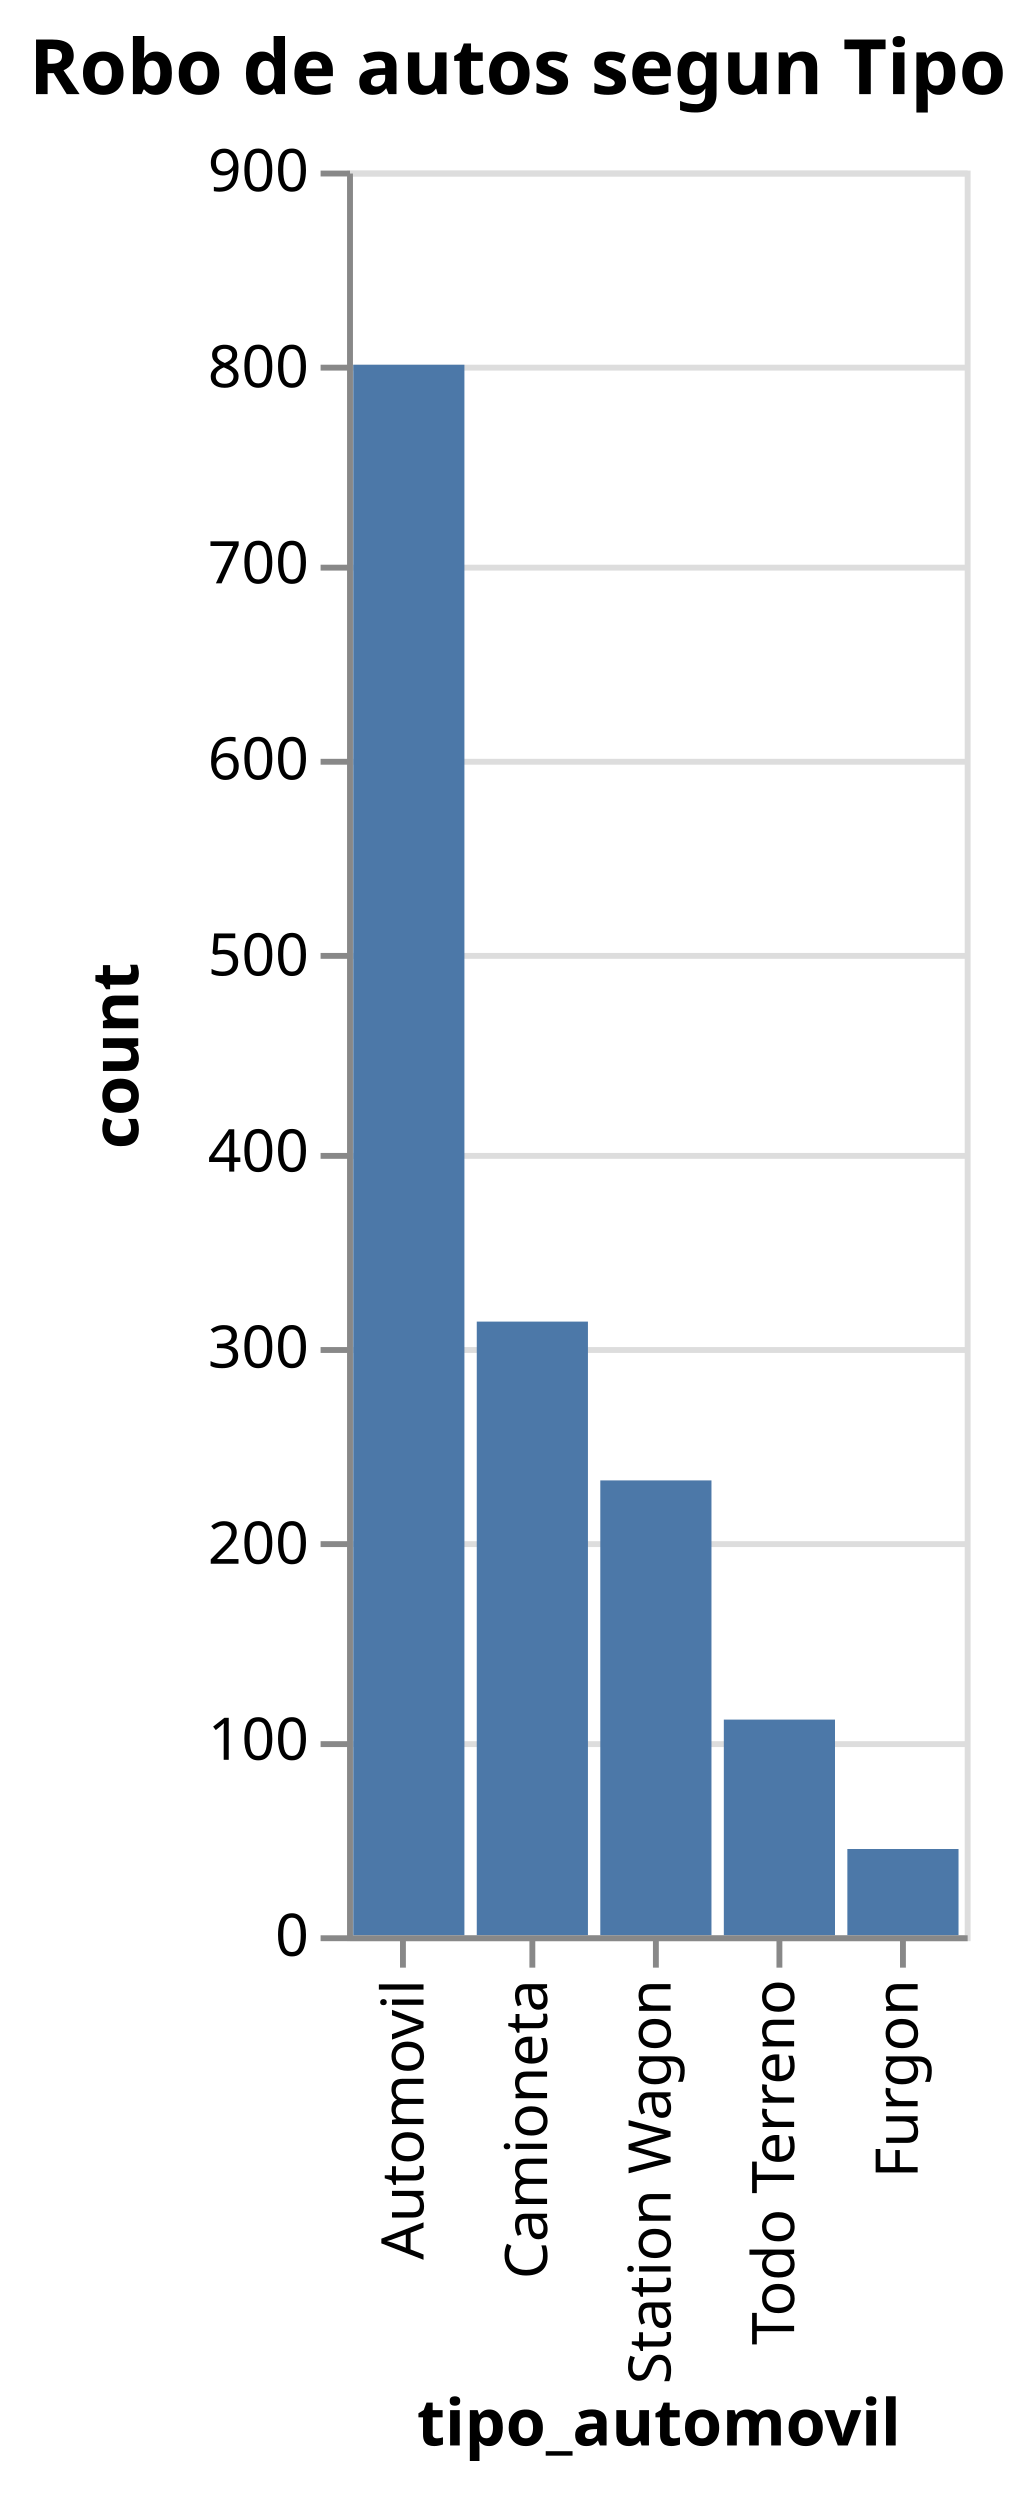
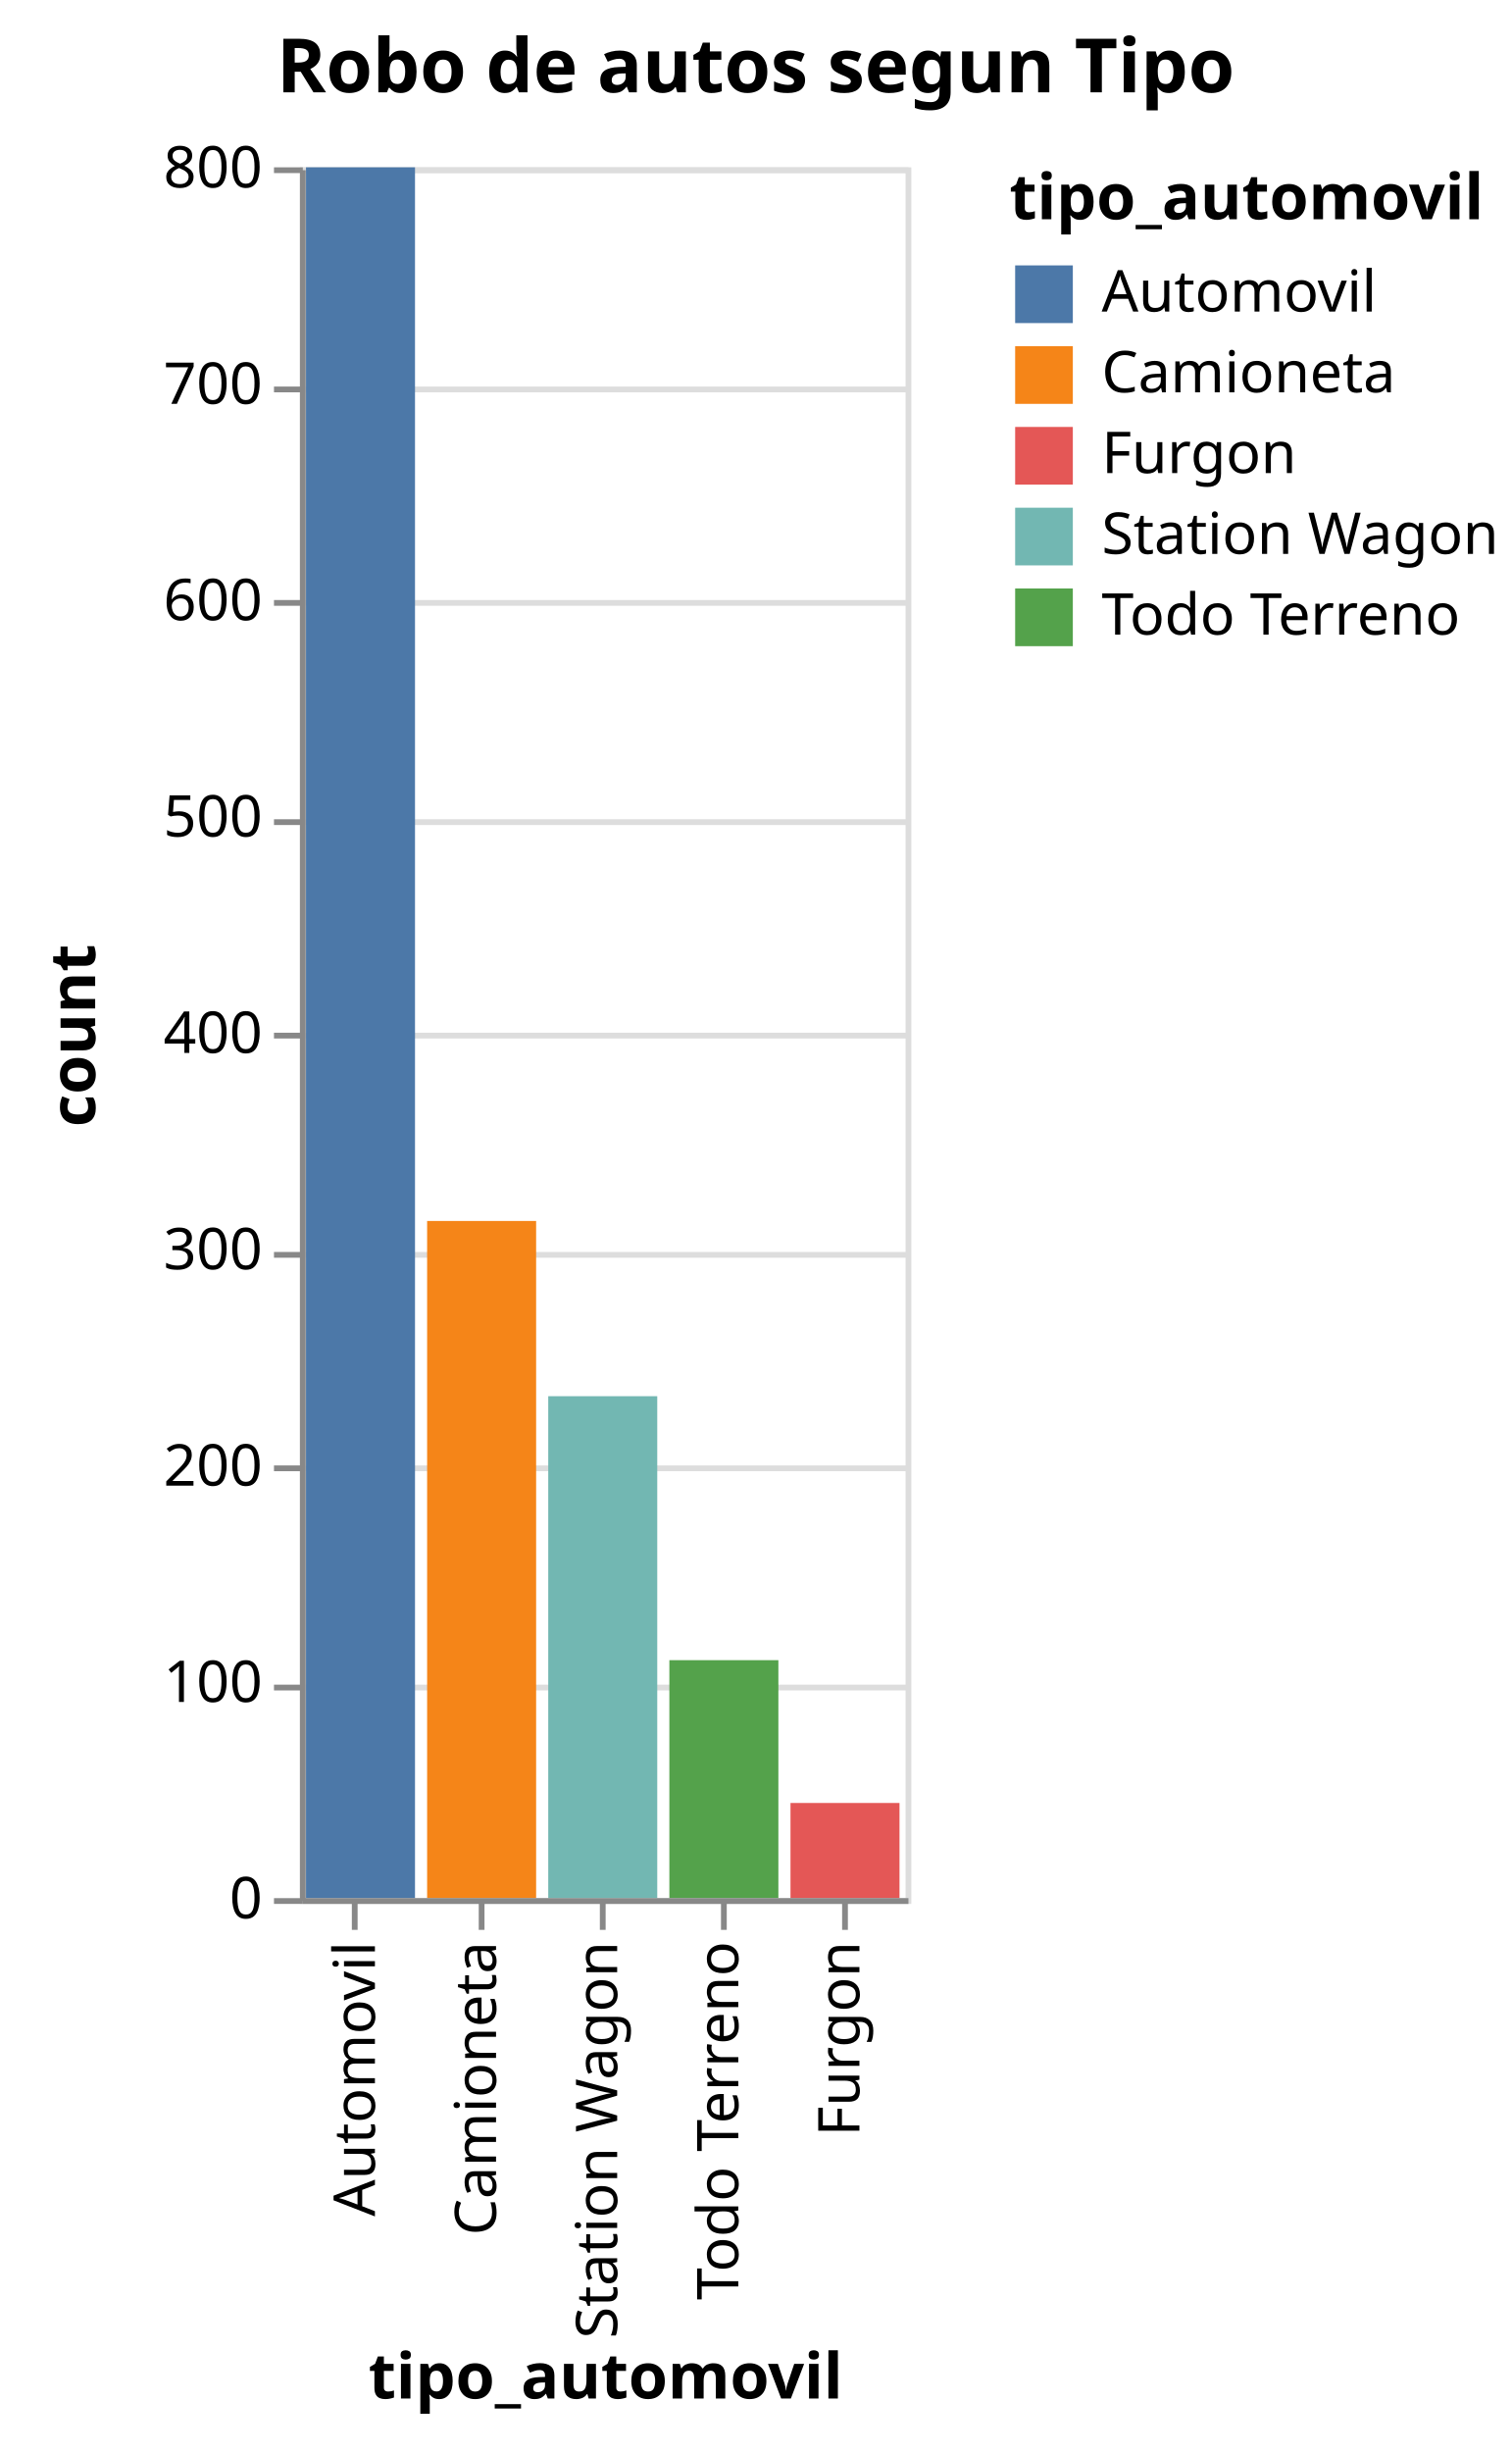
- <svg xmlns="http://www.w3.org/2000/svg" class="marks" width="176" height="425" viewBox="0 0 176 425" version="1.1">
+ <svg xmlns="http://www.w3.org/2000/svg" class="marks" width="262" height="425" viewBox="0 0 262 425" version="1.1">
  <defs>
-     <clipPath id="clip3">
+     <clipPath id="clip2">
      <rect x="0" y="0" width="105" height="300" />
    </clipPath>
  </defs>
-   <g transform="translate(59,29)">
+   <g transform="translate(52,29)">
    <g class="mark-group role-frame root">
      <g transform="translate(0,0)">
        <path class="background" d="M0.5,0.5h105v300h-105Z" style="fill: none; stroke: #ddd;" />
        <g>
          <g class="mark-group role-axis">
            <g transform="translate(0.5,0.5)">
              <path class="background" d="M0,0h0v0h0Z" style="pointer-events: none; fill: none;" />
              <g>
                <g class="mark-rule role-axis-grid" style="pointer-events: none;">
                  <line transform="translate(0,300)" x2="105" y2="0" style="fill: none; stroke: #ddd; stroke-width: 1; opacity: 1;" />
-                   <line transform="translate(0,267)" x2="105" y2="0" style="fill: none; stroke: #ddd; stroke-width: 1; opacity: 1;" />
-                   <line transform="translate(0,233)" x2="105" y2="0" style="fill: none; stroke: #ddd; stroke-width: 1; opacity: 1;" />
-                   <line transform="translate(0,200)" x2="105" y2="0" style="fill: none; stroke: #ddd; stroke-width: 1; opacity: 1;" />
-                   <line transform="translate(0,167)" x2="105" y2="0" style="fill: none; stroke: #ddd; stroke-width: 1; opacity: 1;" />
-                   <line transform="translate(0,133)" x2="105" y2="0" style="fill: none; stroke: #ddd; stroke-width: 1; opacity: 1;" />
-                   <line transform="translate(0,100)" x2="105" y2="0" style="fill: none; stroke: #ddd; stroke-width: 1; opacity: 1;" />
-                   <line transform="translate(0,67)" x2="105" y2="0" style="fill: none; stroke: #ddd; stroke-width: 1; opacity: 1;" />
-                   <line transform="translate(0,33)" x2="105" y2="0" style="fill: none; stroke: #ddd; stroke-width: 1; opacity: 1;" />
+                   <line transform="translate(0,263)" x2="105" y2="0" style="fill: none; stroke: #ddd; stroke-width: 1; opacity: 1;" />
+                   <line transform="translate(0,225)" x2="105" y2="0" style="fill: none; stroke: #ddd; stroke-width: 1; opacity: 1;" />
+                   <line transform="translate(0,188)" x2="105" y2="0" style="fill: none; stroke: #ddd; stroke-width: 1; opacity: 1;" />
+                   <line transform="translate(0,150)" x2="105" y2="0" style="fill: none; stroke: #ddd; stroke-width: 1; opacity: 1;" />
+                   <line transform="translate(0,113)" x2="105" y2="0" style="fill: none; stroke: #ddd; stroke-width: 1; opacity: 1;" />
+                   <line transform="translate(0,75)" x2="105" y2="0" style="fill: none; stroke: #ddd; stroke-width: 1; opacity: 1;" />
+                   <line transform="translate(0,38)" x2="105" y2="0" style="fill: none; stroke: #ddd; stroke-width: 1; opacity: 1;" />
                  <line transform="translate(0,0)" x2="105" y2="0" style="fill: none; stroke: #ddd; stroke-width: 1; opacity: 1;" />
                </g>
              </g>
            </g>
          </g>
-           <g class="mark-rect role-mark marks" clip-path="url(#clip3)">
-             <path d="M64.05,263.333h18.9v36.667h-18.9Z" style="fill: #4c78a8;" />
-             <path d="M1.05,33h18.9v267h-18.9Z" style="fill: #4c78a8;" />
-             <path d="M22.05,195.667h18.9v104.333h-18.9Z" style="fill: #4c78a8;" />
-             <path d="M85.05,285.333h18.9v14.667h-18.9Z" style="fill: #4c78a8;" />
-             <path d="M43.05,222.667h18.9v77.333h-18.9Z" style="fill: #4c78a8;" />
+           <g class="mark-rect role-mark marks" clip-path="url(#clip2)">
+             <path d="M64.05,258.75h18.9v41.25h-18.9Z" style="fill: #54a24b;" />
+             <path d="M1.05,0h18.9v300h-18.9Z" style="fill: #4c78a8;" />
+             <path d="M22.05,182.625h18.9v117.375h-18.9Z" style="fill: #f58518;" />
+             <path d="M85.05,283.5h18.9v16.5h-18.9Z" style="fill: #e45756;" />
+             <path d="M43.05,213h18.9v87h-18.9Z" style="fill: #72b7b2;" />
+           </g>
+           <g class="mark-group role-legend">
+             <g transform="translate(123,0)">
+               <path class="background" d="M0,0h82v84h-82Z" style="pointer-events: none; fill: none;" />
+               <g>
+                 <g class="mark-group role-legend-entry">
+                   <g transform="translate(0,16)">
+                     <path class="background" d="M0,0h0v0h0Z" style="pointer-events: none; fill: none;" />
+                     <g>
+                       <g class="mark-group role-scope">
+                         <g transform="translate(0,0)">
+                           <path class="background" d="M0,0h82.225v12h-82.225Z" style="pointer-events: none; fill: none; opacity: 1;" />
+                           <g>
+                             <g class="mark-symbol role-legend-symbol" style="pointer-events: none;">
+                               <path transform="translate(6,6)" d="M-5,-5h10v10h-10Z" style="fill: #4c78a8; stroke-width: 1.5; opacity: 1;" />
+                             </g>
+                             <g class="mark-text role-legend-label" style="pointer-events: none;">
+                               <text text-anchor="start" transform="translate(16,9)" style="font: 10px sans-serif; fill: #000; opacity: 1;">Automovil</text>
+                             </g>
+                           </g>
+                         </g>
+                         <g transform="translate(0,14)">
+                           <path class="background" d="M0,0h82.225v12h-82.225Z" style="pointer-events: none; fill: none; opacity: 1;" />
+                           <g>
+                             <g class="mark-symbol role-legend-symbol" style="pointer-events: none;">
+                               <path transform="translate(6,6)" d="M-5,-5h10v10h-10Z" style="fill: #f58518; stroke-width: 1.5; opacity: 1;" />
+                             </g>
+                             <g class="mark-text role-legend-label" style="pointer-events: none;">
+                               <text text-anchor="start" transform="translate(16,9)" style="font: 10px sans-serif; fill: #000; opacity: 1;">Camioneta</text>
+                             </g>
+                           </g>
+                         </g>
+                         <g transform="translate(0,28)">
+                           <path class="background" d="M0,0h82.225v12h-82.225Z" style="pointer-events: none; fill: none; opacity: 1;" />
+                           <g>
+                             <g class="mark-symbol role-legend-symbol" style="pointer-events: none;">
+                               <path transform="translate(6,6)" d="M-5,-5h10v10h-10Z" style="fill: #e45756; stroke-width: 1.5; opacity: 1;" />
+                             </g>
+                             <g class="mark-text role-legend-label" style="pointer-events: none;">
+                               <text text-anchor="start" transform="translate(16,9)" style="font: 10px sans-serif; fill: #000; opacity: 1;">Furgon</text>
+                             </g>
+                           </g>
+                         </g>
+                         <g transform="translate(0,42)">
+                           <path class="background" d="M0,0h82.225v12h-82.225Z" style="pointer-events: none; fill: none; opacity: 1;" />
+                           <g>
+                             <g class="mark-symbol role-legend-symbol" style="pointer-events: none;">
+                               <path transform="translate(6,6)" d="M-5,-5h10v10h-10Z" style="fill: #72b7b2; stroke-width: 1.5; opacity: 1;" />
+                             </g>
+                             <g class="mark-text role-legend-label" style="pointer-events: none;">
+                               <text text-anchor="start" transform="translate(16,9)" style="font: 10px sans-serif; fill: #000; opacity: 1;">Station Wagon</text>
+                             </g>
+                           </g>
+                         </g>
+                         <g transform="translate(0,56)">
+                           <path class="background" d="M0,0h82.225v12h-82.225Z" style="pointer-events: none; fill: none; opacity: 1;" />
+                           <g>
+                             <g class="mark-symbol role-legend-symbol" style="pointer-events: none;">
+                               <path transform="translate(6,6)" d="M-5,-5h10v10h-10Z" style="fill: #54a24b; stroke-width: 1.5; opacity: 1;" />
+                             </g>
+                             <g class="mark-text role-legend-label" style="pointer-events: none;">
+                               <text text-anchor="start" transform="translate(16,9)" style="font: 10px sans-serif; fill: #000; opacity: 1;">Todo Terreno</text>
+                             </g>
+                           </g>
+                         </g>
+                       </g>
+                     </g>
+                   </g>
+                 </g>
+                 <g class="mark-text role-legend-title" style="pointer-events: none;">
+                   <text text-anchor="start" transform="translate(0,9)" style="font: bold 11px sans-serif; fill: #000; opacity: 1;">tipo_automovil</text>
+                 </g>
+               </g>
+             </g>
          </g>
          <g class="mark-text role-title" style="pointer-events: none;">
-             <text text-anchor="middle" transform="translate(29,-13)" style="font: bold 13px sans-serif; fill: #000; opacity: 1;">Robo de autos segun Tipo</text>
+             <text text-anchor="middle" transform="translate(79,-13)" style="font: bold 13px sans-serif; fill: #000; opacity: 1;">Robo de autos segun Tipo</text>
          </g>
          <g class="mark-group role-axis">
            <g transform="translate(0.5,300.5)">
              <path class="background" d="M0,0h0v0h0Z" style="pointer-events: none; fill: none;" />
              <g>
                <g class="mark-rule role-axis-tick" style="pointer-events: none;">
                  <line transform="translate(9,0)" x2="0" y2="5" style="fill: none; stroke: #888; stroke-width: 1; opacity: 1;" />
                  <line transform="translate(31,0)" x2="0" y2="5" style="fill: none; stroke: #888; stroke-width: 1; opacity: 1;" />
                  <line transform="translate(52,0)" x2="0" y2="5" style="fill: none; stroke: #888; stroke-width: 1; opacity: 1;" />
                  <line transform="translate(73,0)" x2="0" y2="5" style="fill: none; stroke: #888; stroke-width: 1; opacity: 1;" />
                  <line transform="translate(94,0)" x2="0" y2="5" style="fill: none; stroke: #888; stroke-width: 1; opacity: 1;" />
                </g>
                <g class="mark-text role-axis-label" style="pointer-events: none;">
                  <text text-anchor="end" transform="translate(9.5,7) rotate(270) translate(0,3)" style="font: 10px sans-serif; fill: #000; opacity: 1;">Automovil</text>
                  <text text-anchor="end" transform="translate(30.5,7) rotate(270) translate(0,3)" style="font: 10px sans-serif; fill: #000; opacity: 1;">Camioneta</text>
                  <text text-anchor="end" transform="translate(51.5,7) rotate(270) translate(0,3)" style="font: 10px sans-serif; fill: #000; opacity: 1;">Station Wagon</text>
                  <text text-anchor="end" transform="translate(72.5,7) rotate(270) translate(0,3)" style="font: 10px sans-serif; fill: #000; opacity: 1;">Todo Terreno</text>
                  <text text-anchor="end" transform="translate(93.5,7) rotate(270) translate(0,3)" style="font: 10px sans-serif; fill: #000; opacity: 1;">Furgon</text>
                </g>
                <g class="mark-rule role-axis-domain" style="pointer-events: none;">
                  <line transform="translate(0,0)" x2="105" y2="0" style="fill: none; stroke: #888; stroke-width: 1; opacity: 1;" />
                </g>
                <g class="mark-text role-axis-title" style="pointer-events: none;">
                  <text text-anchor="middle" transform="translate(52.5,86.22461)" style="font: bold 11px sans-serif; fill: #000; opacity: 1;">tipo_automovil</text>
                </g>
              </g>
            </g>
          </g>
          <g class="mark-group role-axis">
            <g transform="translate(0.5,0.5)">
              <path class="background" d="M0,0h0v0h0Z" style="pointer-events: none; fill: none;" />
              <g>
                <g class="mark-rule role-axis-tick" style="pointer-events: none;">
                  <line transform="translate(0,300)" x2="-5" y2="0" style="fill: none; stroke: #888; stroke-width: 1; opacity: 1;" />
-                   <line transform="translate(0,267)" x2="-5" y2="0" style="fill: none; stroke: #888; stroke-width: 1; opacity: 1;" />
-                   <line transform="translate(0,233)" x2="-5" y2="0" style="fill: none; stroke: #888; stroke-width: 1; opacity: 1;" />
-                   <line transform="translate(0,200)" x2="-5" y2="0" style="fill: none; stroke: #888; stroke-width: 1; opacity: 1;" />
-                   <line transform="translate(0,167)" x2="-5" y2="0" style="fill: none; stroke: #888; stroke-width: 1; opacity: 1;" />
-                   <line transform="translate(0,133)" x2="-5" y2="0" style="fill: none; stroke: #888; stroke-width: 1; opacity: 1;" />
-                   <line transform="translate(0,100)" x2="-5" y2="0" style="fill: none; stroke: #888; stroke-width: 1; opacity: 1;" />
-                   <line transform="translate(0,67)" x2="-5" y2="0" style="fill: none; stroke: #888; stroke-width: 1; opacity: 1;" />
-                   <line transform="translate(0,33)" x2="-5" y2="0" style="fill: none; stroke: #888; stroke-width: 1; opacity: 1;" />
+                   <line transform="translate(0,263)" x2="-5" y2="0" style="fill: none; stroke: #888; stroke-width: 1; opacity: 1;" />
+                   <line transform="translate(0,225)" x2="-5" y2="0" style="fill: none; stroke: #888; stroke-width: 1; opacity: 1;" />
+                   <line transform="translate(0,188)" x2="-5" y2="0" style="fill: none; stroke: #888; stroke-width: 1; opacity: 1;" />
+                   <line transform="translate(0,150)" x2="-5" y2="0" style="fill: none; stroke: #888; stroke-width: 1; opacity: 1;" />
+                   <line transform="translate(0,113)" x2="-5" y2="0" style="fill: none; stroke: #888; stroke-width: 1; opacity: 1;" />
+                   <line transform="translate(0,75)" x2="-5" y2="0" style="fill: none; stroke: #888; stroke-width: 1; opacity: 1;" />
+                   <line transform="translate(0,38)" x2="-5" y2="0" style="fill: none; stroke: #888; stroke-width: 1; opacity: 1;" />
                  <line transform="translate(0,0)" x2="-5" y2="0" style="fill: none; stroke: #888; stroke-width: 1; opacity: 1;" />
                </g>
                <g class="mark-text role-axis-label" style="pointer-events: none;">
                  <text text-anchor="end" transform="translate(-7,303)" style="font: 10px sans-serif; fill: #000; opacity: 1;">0</text>
-                   <text text-anchor="end" transform="translate(-7,269.6667)" style="font: 10px sans-serif; fill: #000; opacity: 1;">100</text>
-                   <text text-anchor="end" transform="translate(-7,236.3333)" style="font: 10px sans-serif; fill: #000; opacity: 1;">200</text>
-                   <text text-anchor="end" transform="translate(-7,203)" style="font: 10px sans-serif; fill: #000; opacity: 1;">300</text>
-                   <text text-anchor="end" transform="translate(-7,169.6667)" style="font: 10px sans-serif; fill: #000; opacity: 1;">400</text>
-                   <text text-anchor="end" transform="translate(-7,136.3333)" style="font: 10px sans-serif; fill: #000; opacity: 1;">500</text>
-                   <text text-anchor="end" transform="translate(-7,103)" style="font: 10px sans-serif; fill: #000; opacity: 1;">600</text>
-                   <text text-anchor="end" transform="translate(-7,69.66667)" style="font: 10px sans-serif; fill: #000; opacity: 1;">700</text>
-                   <text text-anchor="end" transform="translate(-7,36.33333)" style="font: 10px sans-serif; fill: #000; opacity: 1;">800</text>
-                   <text text-anchor="end" transform="translate(-7,3)" style="font: 10px sans-serif; fill: #000; opacity: 1;">900</text>
+                   <text text-anchor="end" transform="translate(-7,265.5)" style="font: 10px sans-serif; fill: #000; opacity: 1;">100</text>
+                   <text text-anchor="end" transform="translate(-7,228)" style="font: 10px sans-serif; fill: #000; opacity: 1;">200</text>
+                   <text text-anchor="end" transform="translate(-7,190.5)" style="font: 10px sans-serif; fill: #000; opacity: 1;">300</text>
+                   <text text-anchor="end" transform="translate(-7,153)" style="font: 10px sans-serif; fill: #000; opacity: 1;">400</text>
+                   <text text-anchor="end" transform="translate(-7,115.5)" style="font: 10px sans-serif; fill: #000; opacity: 1;">500</text>
+                   <text text-anchor="end" transform="translate(-7,78)" style="font: 10px sans-serif; fill: #000; opacity: 1;">600</text>
+                   <text text-anchor="end" transform="translate(-7,40.5)" style="font: 10px sans-serif; fill: #000; opacity: 1;">700</text>
+                   <text text-anchor="end" transform="translate(-7,3)" style="font: 10px sans-serif; fill: #000; opacity: 1;">800</text>
                </g>
                <g class="mark-rule role-axis-domain" style="pointer-events: none;">
                  <line transform="translate(0,300)" x2="0" y2="-300" style="fill: none; stroke: #888; stroke-width: 1; opacity: 1;" />
                </g>
                <g class="mark-text role-axis-title" style="pointer-events: none;">
                  <text text-anchor="middle" transform="translate(-34,150) rotate(-90) translate(0,-2)" style="font: bold 11px sans-serif; fill: #000; opacity: 1;">count</text>
                </g>
              </g>
            </g>
          </g>
        </g>
      </g>
    </g>
  </g>
</svg>
